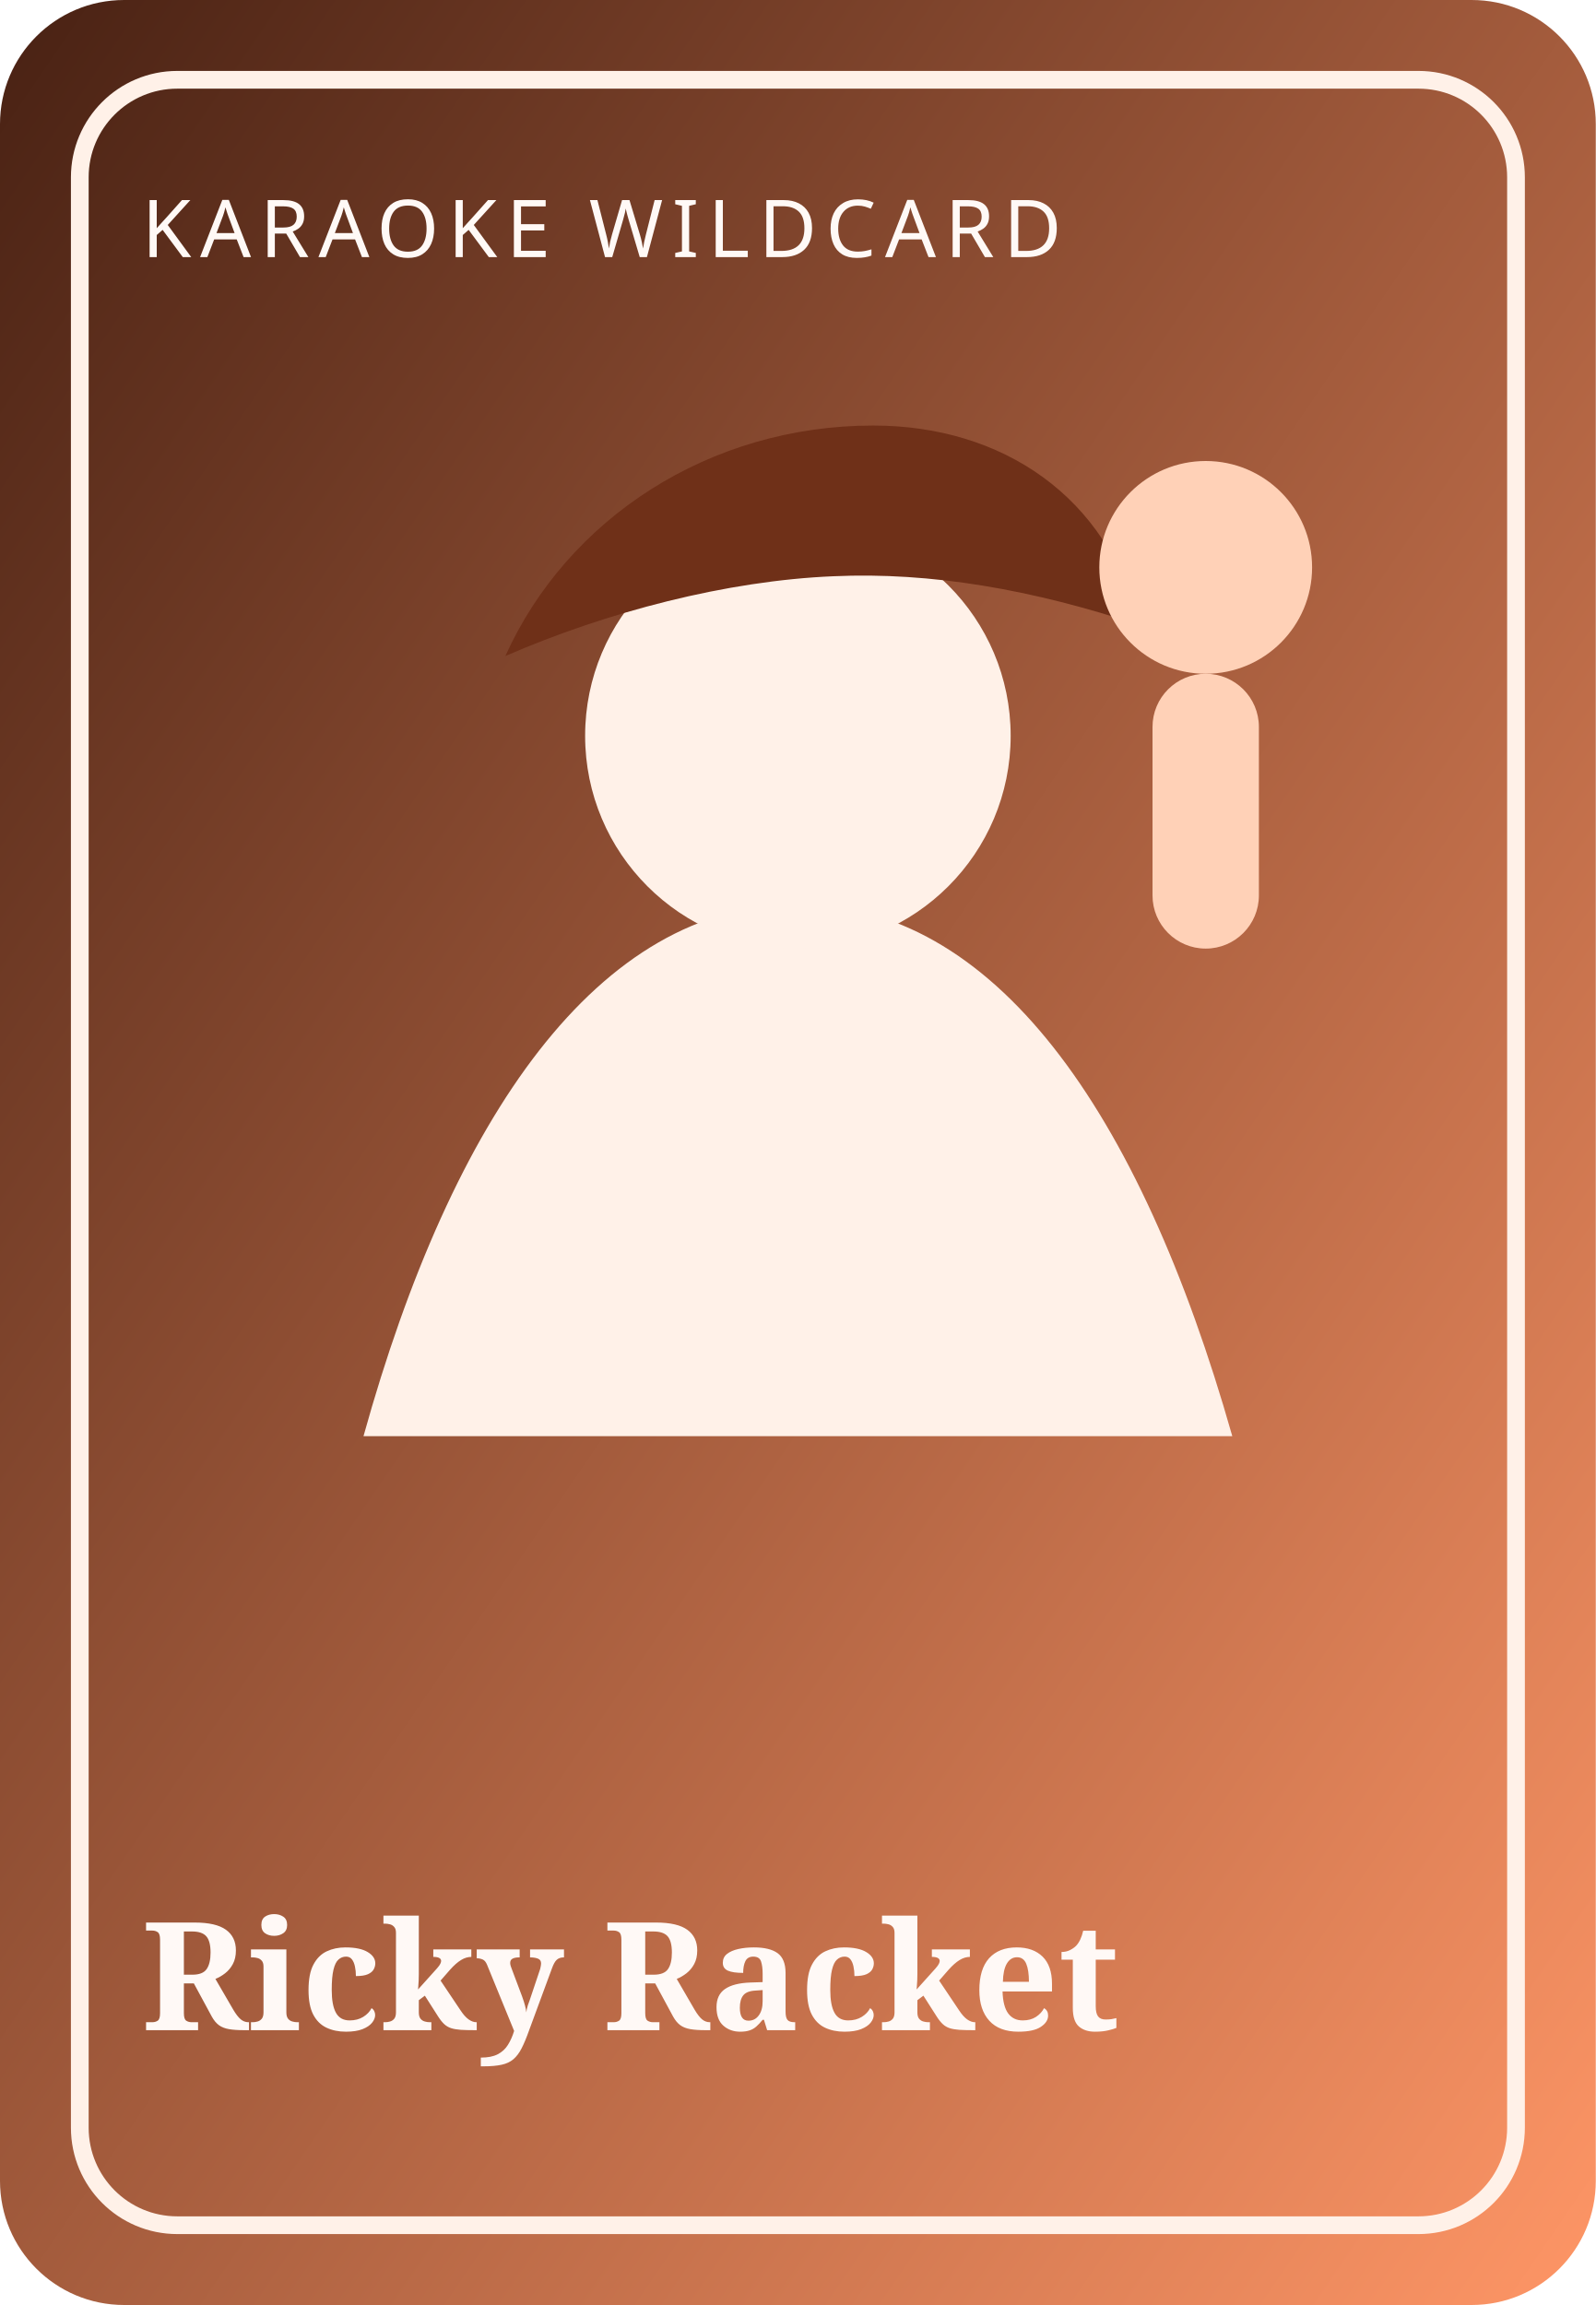
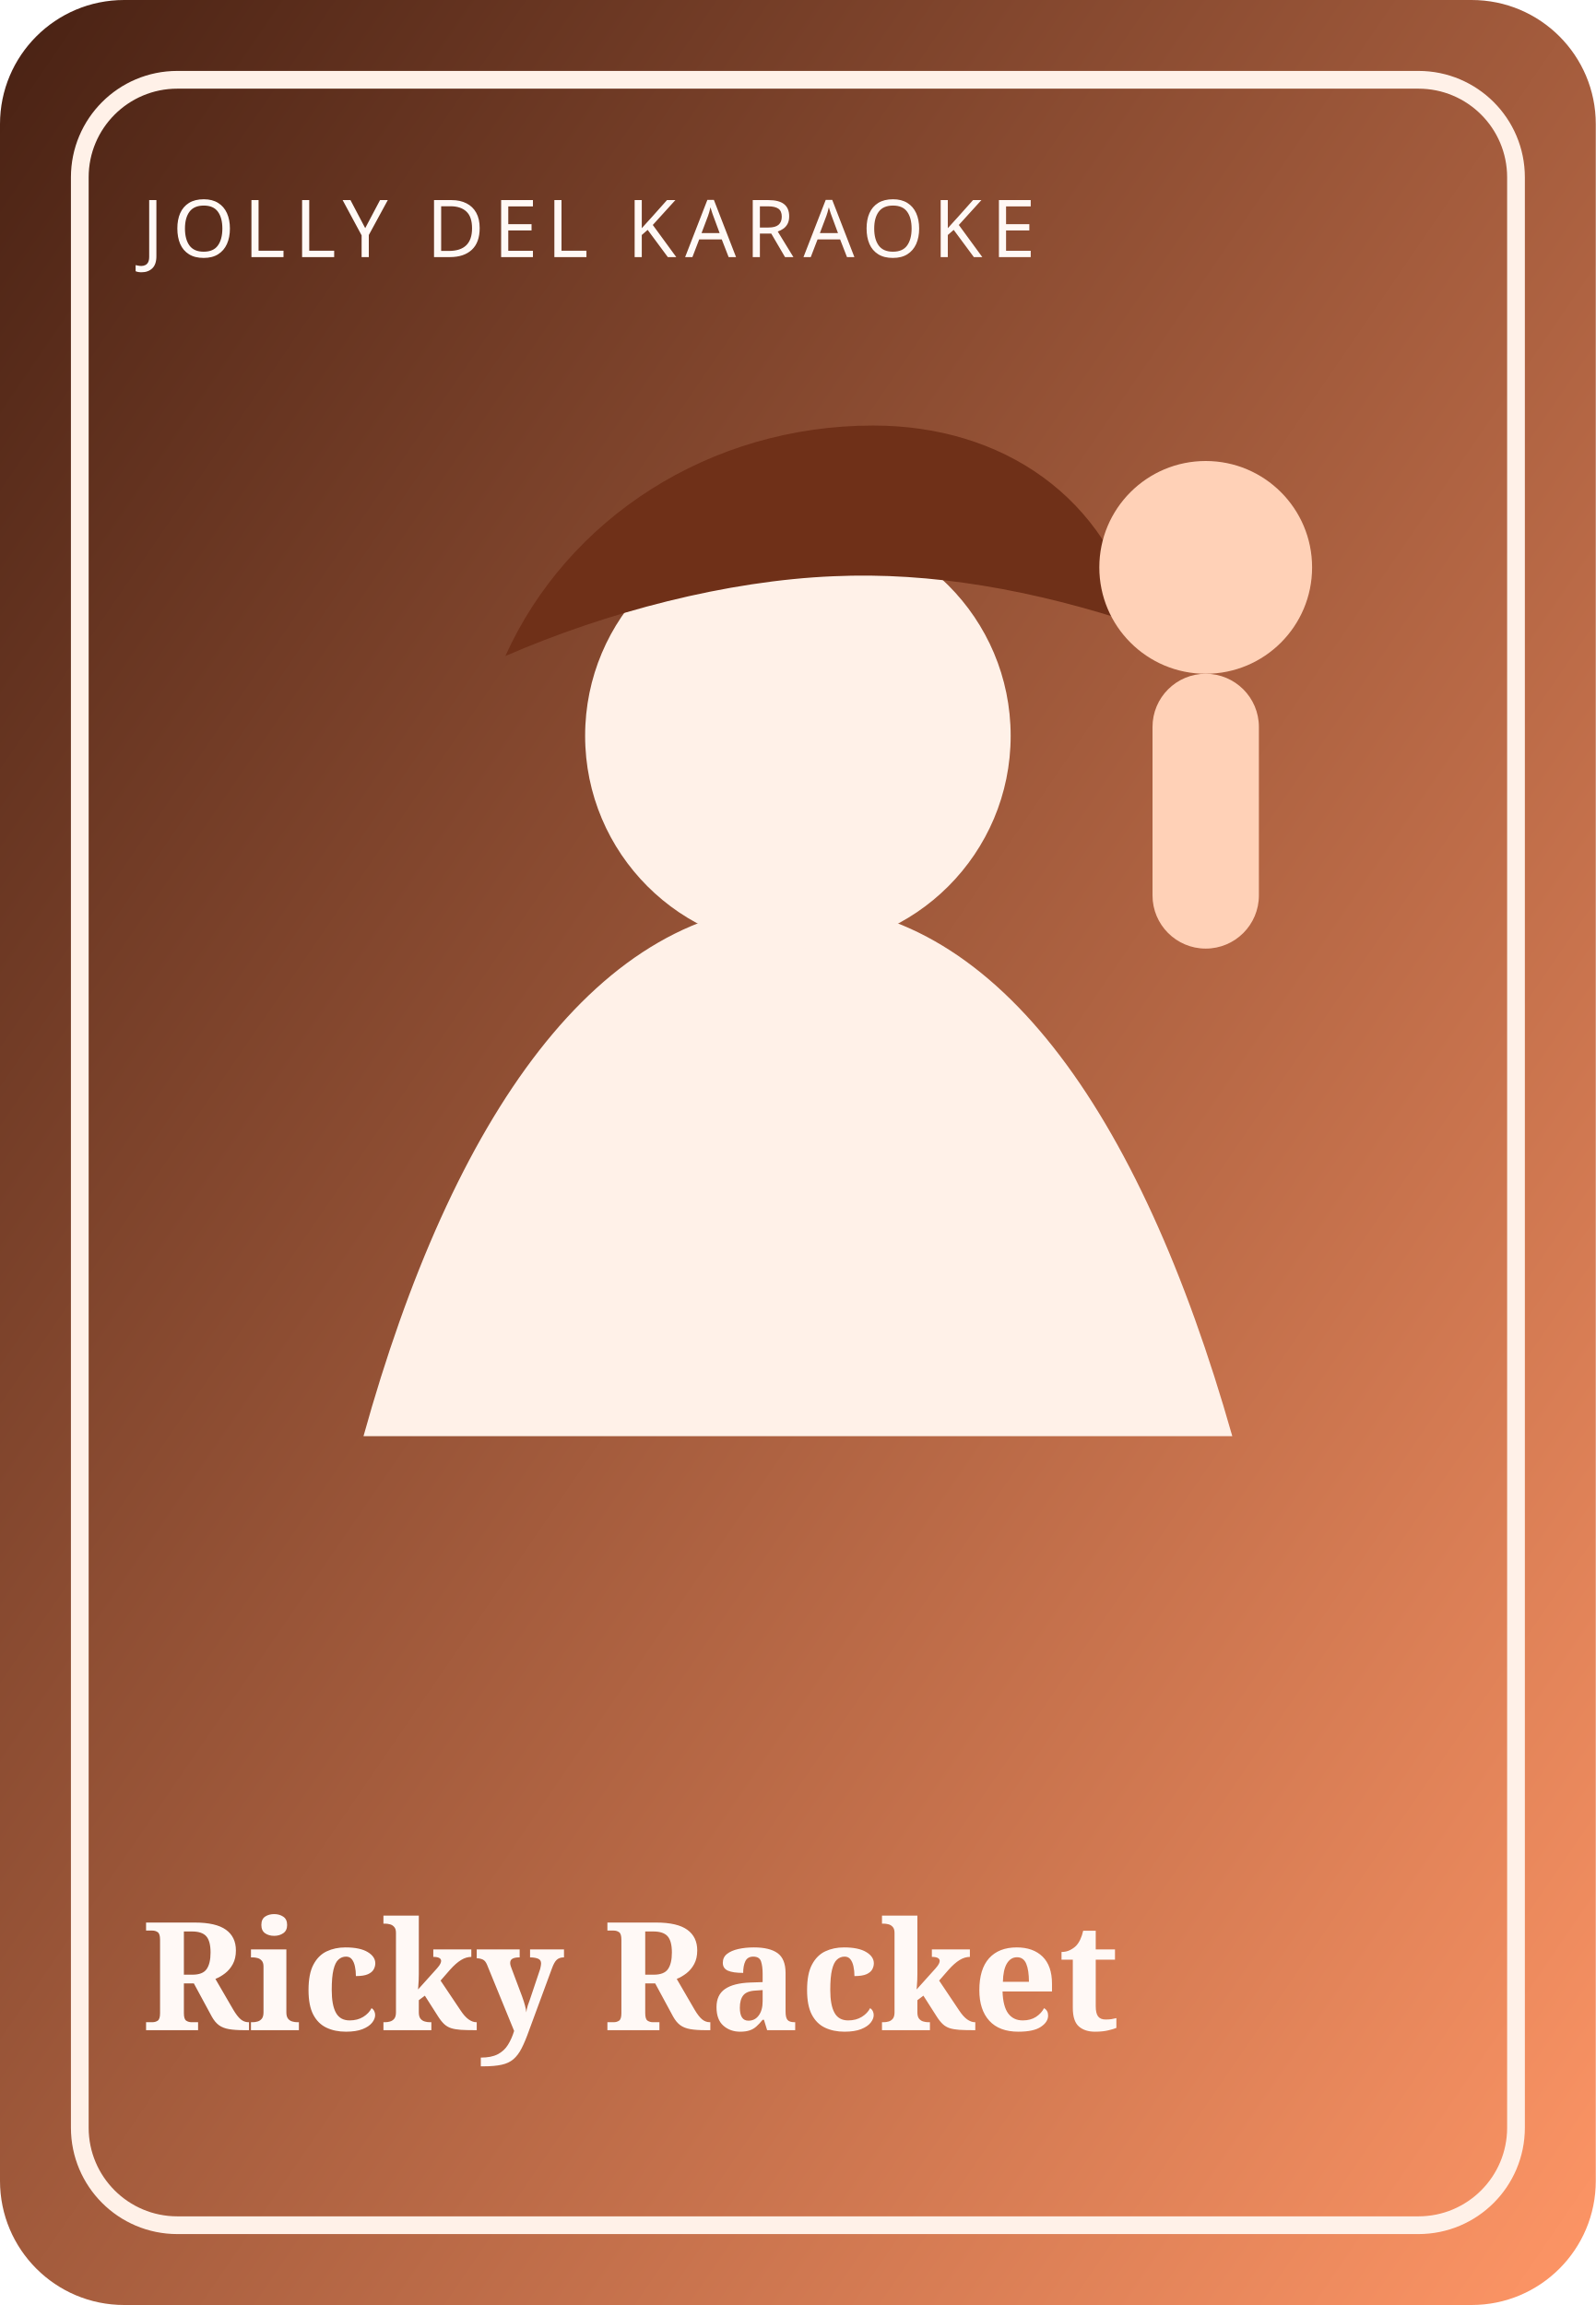
<svg xmlns="http://www.w3.org/2000/svg" viewBox="0 0 360 520">
  <defs>
    <linearGradient id="g" x1="0%" y1="0%" x2="100%" y2="100%">
      <stop offset="0%" stop-color="#482113" />
      <stop offset="100%" stop-color="#ff9666" />
    </linearGradient>
  </defs>
  <rect width="360" height="520" rx="28" fill="url(#g)" />
  <rect x="18" y="18" width="324" height="484" rx="22" fill="none" stroke="#fff1e8" stroke-width="4" />
  <path d="M82 324c20-72 53-120 98-120 44 0 77 46 98 120" fill="#fff1e8" />
  <circle cx="180" cy="166" r="48" fill="#fff1e8" />
  <path d="M114 148c14-31 46-52 83-52 29 0 53 16 60 45-24-8-47-12-69-11-24 1-51 8-74 18z" fill="#6f3018" />
  <circle cx="272" cy="128" r="24" fill="#ffd1b7" />
  <rect x="260" y="152" width="24" height="62" rx="12" fill="#ffd1b7" />
-   <text x="32" y="58" font-size="18" fill="#fff9f6" font-family="'Trebuchet MS', sans-serif" letter-spacing="2">KARAOKE WILDCARD</text>
+   <text x="32" y="58" font-size="18" fill="#fff9f6" font-family="'Trebuchet MS', sans-serif" letter-spacing="2">JOLLY DEL KARAOKE</text>
  <text x="32" y="458" font-size="34" fill="#fff9f6" font-family="Georgia, serif" font-weight="700">Ricky Racket</text>
</svg>
